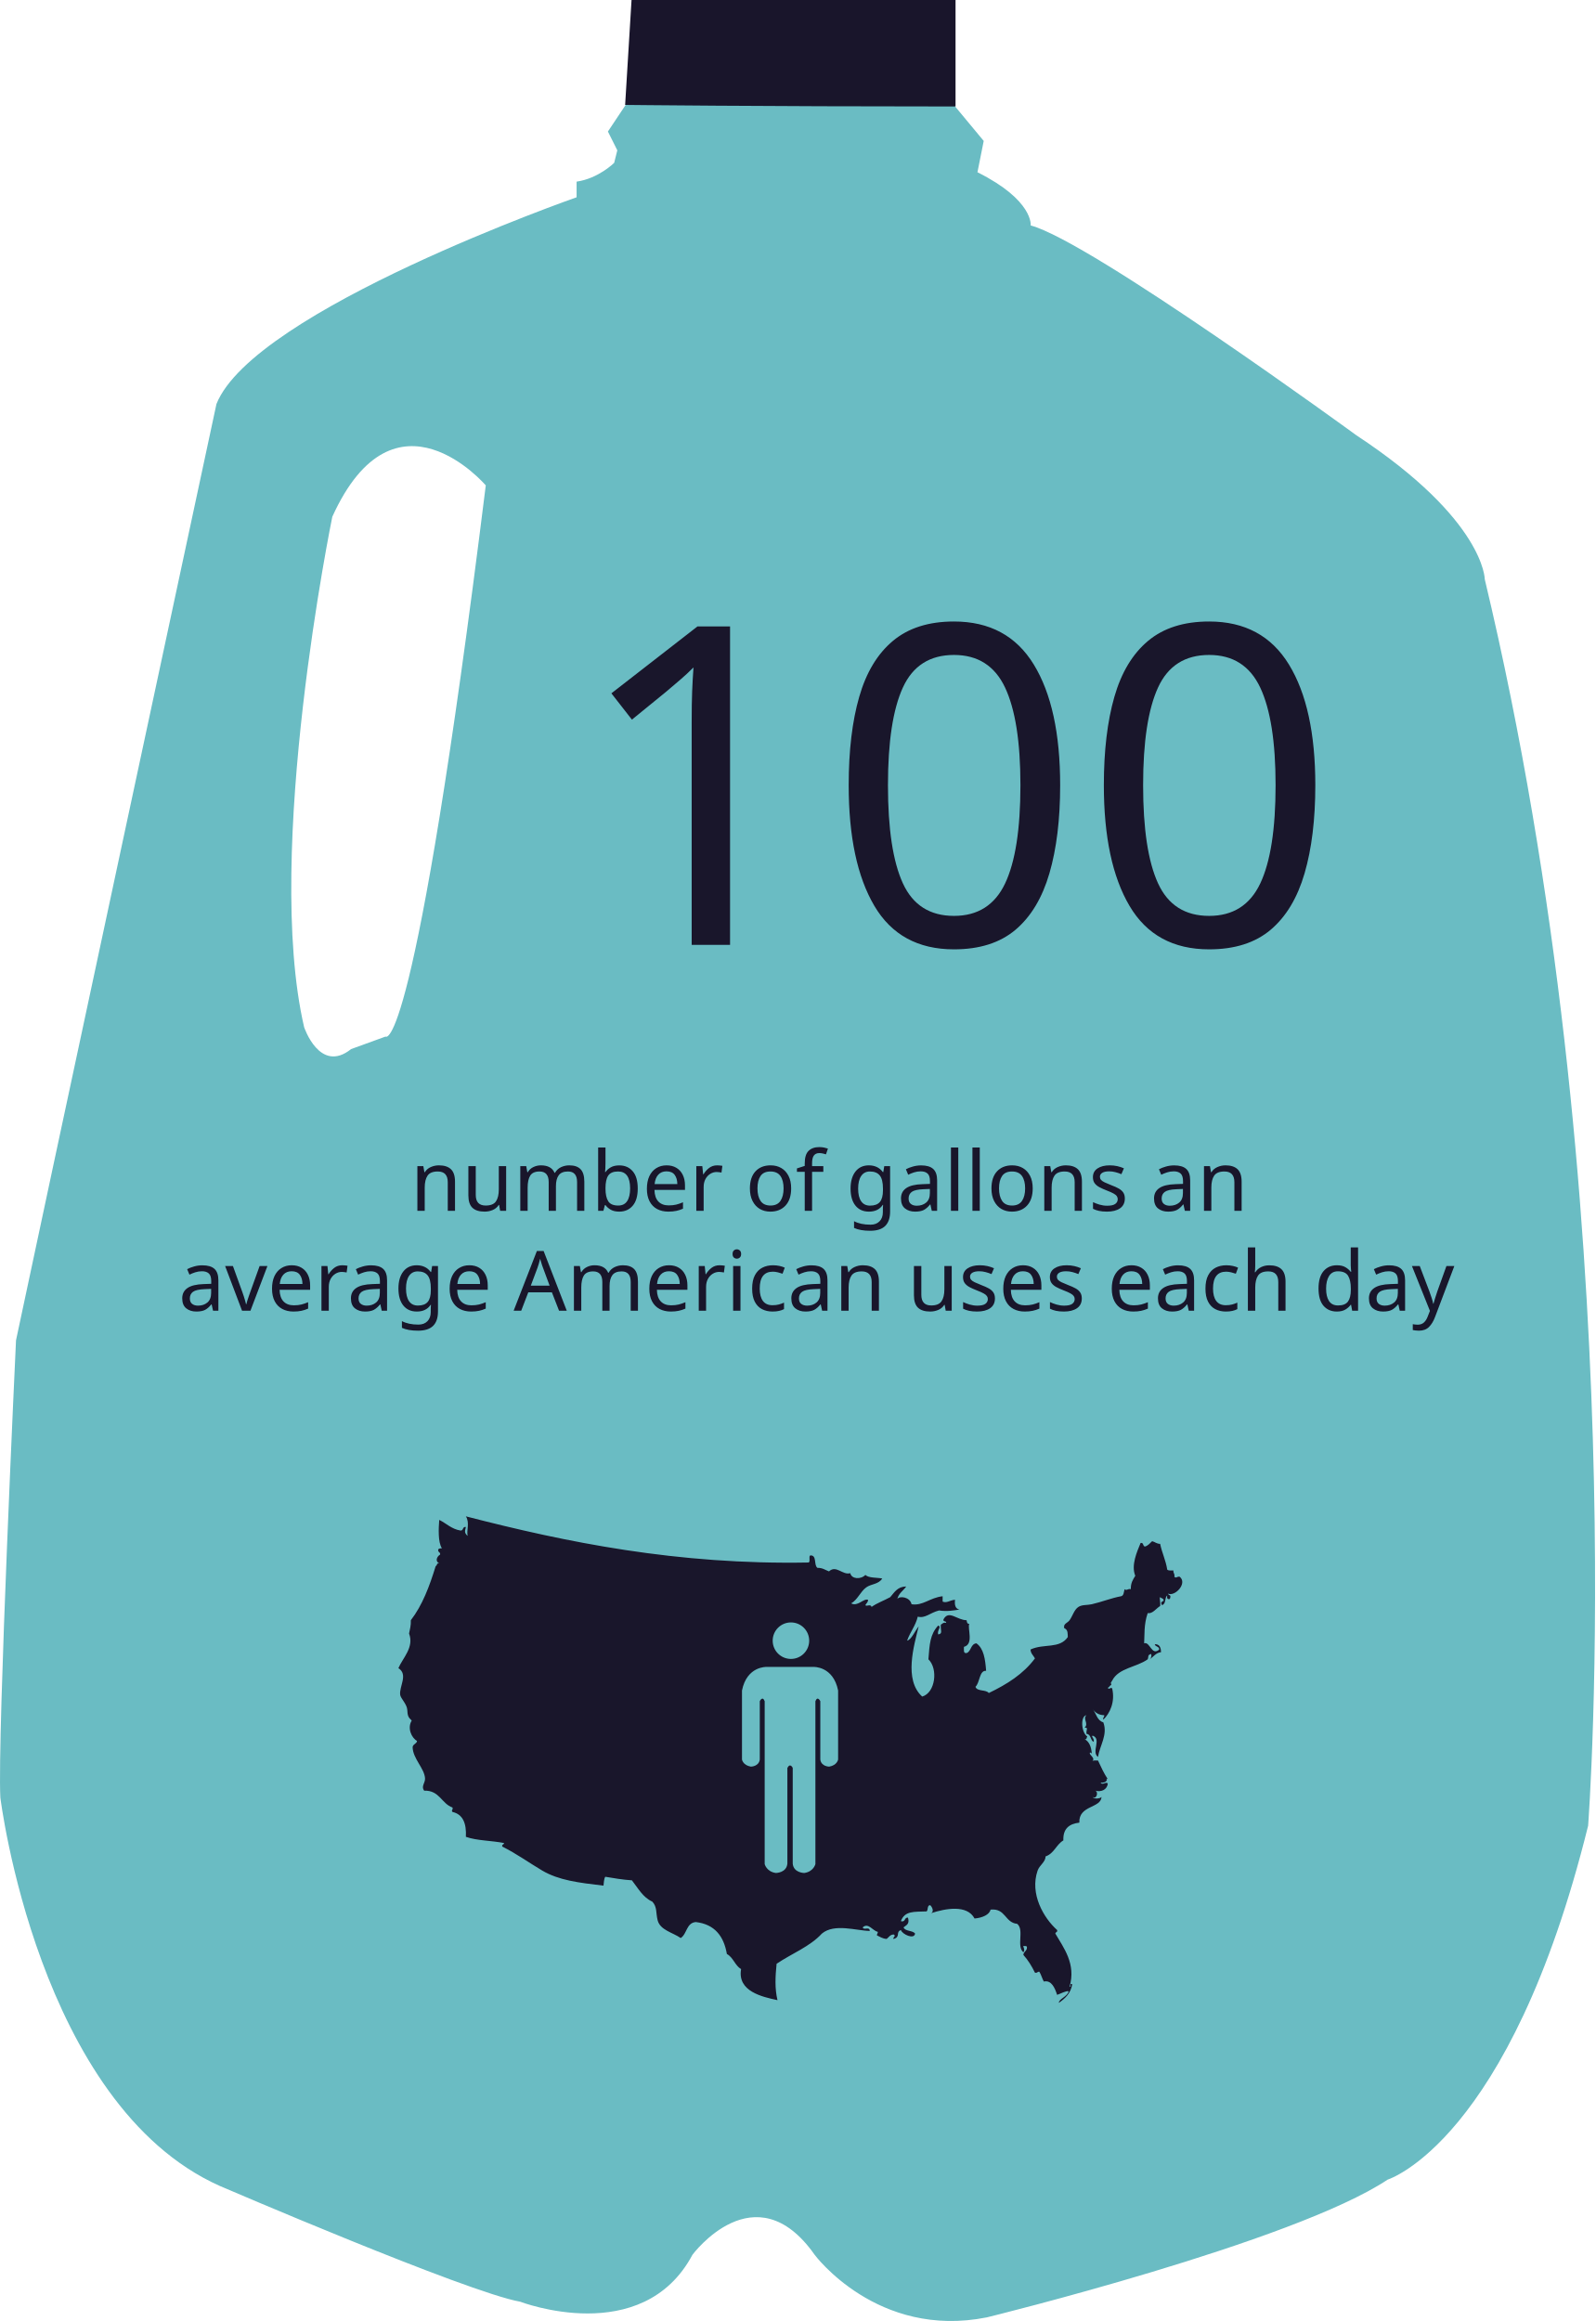
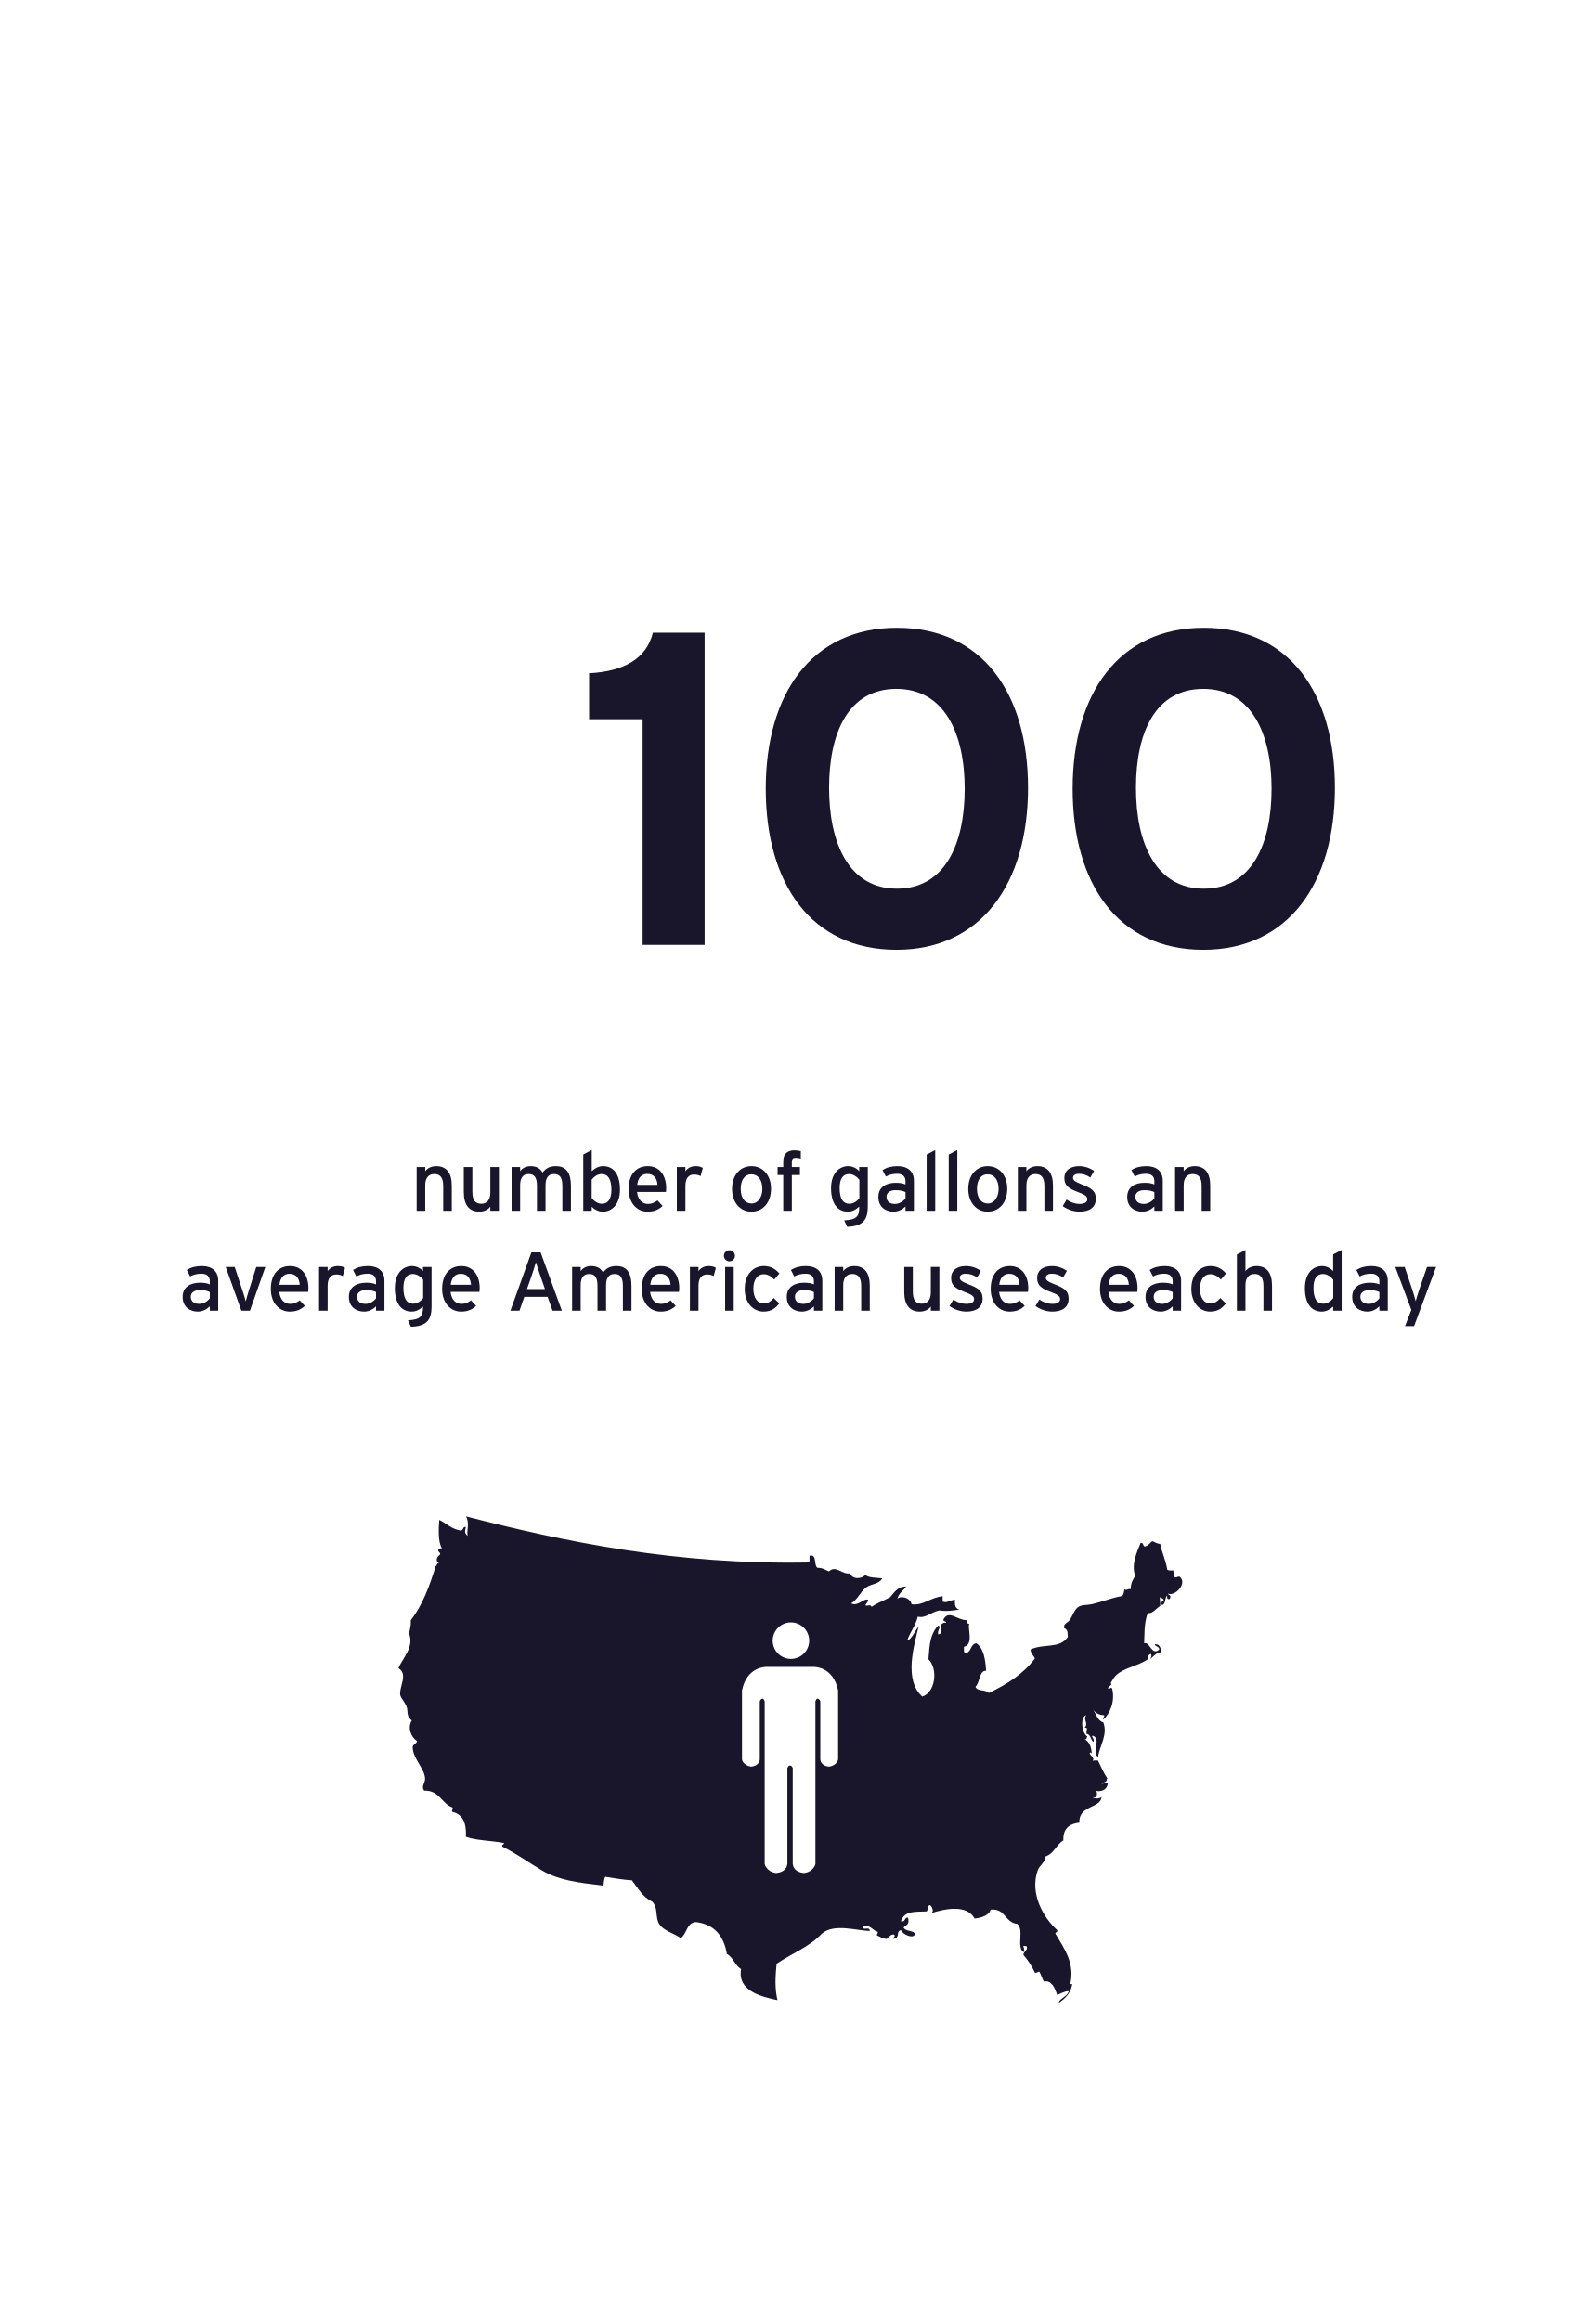
<svg xmlns="http://www.w3.org/2000/svg" version="1.1" id="Layer_1" x="0px" y="0px" width="536.378px" height="780.521px" viewBox="0 0 536.378 780.521" enable-background="new 0 0 536.378 780.521" xml:space="preserve">
-   <g>
-     <path fill="#6ABCC3" d="M330.794,47.392l-2.105,10.53c18.959,9.479,17.902,17.903,17.902,17.903   c20.01,5.263,109.521,70.558,109.521,70.558c43.176,28.433,43.176,48.442,43.176,48.442   c50.553,211.678,34.752,419.134,34.752,419.134c-26.328,106.364-67.396,119.005-67.396,119.005   C435.048,754.024,331.851,779.3,331.851,779.3c-36.859,7.373-57.921-21.062-57.921-21.062c-20.01-28.436-41.069,0-41.069,0   c-16.853,31.595-57.922,15.798-57.922,15.798c-17.903-3.157-101.101-38.964-101.101-38.964   c-61.081-27.385-73.72-130.586-73.72-130.586c-1.052-20.012,5.267-153.751,5.267-153.751   c4.915-23.522,67.401-314.881,67.401-314.881c12.635-31.595,121.105-69.508,121.105-69.508v-5.267   c7.373-1.051,12.637-6.318,12.637-6.318l1.055-4.212l-3.161-6.318l8.424-12.636l2.175-18.333l100.025,15.161L330.794,47.392z    M163.352,163.23c0,0-30.543-35.806-51.604,10.534c0,0-23.17,112.683-9.479,171.655c0,0,5.267,15.797,15.798,7.373l11.584-4.212   C129.651,348.581,139.13,358.056,163.352,163.23z" />
-     <path fill="#19152B" d="M210.215,35.279c0,0,45.303,0.528,111.105,0.528V0H212.368L210.215,35.279z" />
+   <g enable-background="new    ">
+     <path fill="#19162B" d="M216.095,317.751v-75.896h-18v-15.45c11.7-0.6,19.35-4.949,21.449-13.649h17.399v104.996H216.095z" />
+     <path fill="#19162B" d="M301.443,319.401c-28.648,0-43.948-22.199-43.948-54.148c0-31.948,15.45-54.147,44.099-54.147   s44.098,21.899,44.098,53.848S330.091,319.401,301.443,319.401z M301.443,231.654c-16.049,0-22.648,14.55-22.648,33.299   s6.749,33.898,22.799,33.898c16.049,0,22.799-14.85,22.799-33.599S317.492,231.654,301.443,231.654z" />
+     <path fill="#19162B" d="M404.641,319.401c-28.649,0-43.948-22.199-43.948-54.148c0-31.948,15.449-54.147,44.098-54.147   c28.649,0,44.1,21.899,44.1,53.848S433.291,319.401,404.641,319.401z M404.641,231.654c-16.05,0-22.649,14.55-22.649,33.299   s6.75,33.898,22.799,33.898c16.051,0,22.8-14.85,22.8-33.599S420.691,231.654,404.641,231.654z" />
  </g>
-   <text transform="matrix(1 0 0 1 192.2461 317.751)" fill="#19162B" font-family="'Interstate-Bold'" font-size="150">100 </text>
-   <path fill="#19162B" d="M392.796,535.902c0.238,0.959,1.164,0.033,0.6,1.793c-0.996,0.299-0.98-0.414-0.898-1.195  c-0.979,0.879-0.285,2.926-1.789,3.285c-0.506-1.039-0.109-1.045,0.598-1.492c0.047-0.844-0.844-0.748-1.191-1.193  c-0.326,0.152,0.217,1.947,0,2.982c-1.398,0.859-2.521,2.674-4.182,2.389c-1.35,3.914-1.012,7.52-1.191,10.152  c1.965-0.689,2.49,4.375,5.072,2.09c0.037-1.135-1.352-0.84-1.492-1.793c1.627-0.035,2.047,1.139,2.092,2.688  c-1.875,0.217-2.525,1.652-3.881,2.391c0.506-0.291,0.768-0.826,0.596-1.793c-1.336,0.299-0.82,0.896-1.193,1.793  c-3.684,2.686-9.832,2.9-11.939,7.164l-0.447,0.684l0.148,0.809c-0.609,0.09-0.588,0.811-1.195,0.896  c0.365,0.91,1.141-0.434,1.494,0.299c1.027,4.43-0.742,8.33-2.988,10.449c-0.244-0.844,0.424-0.771,0.301-1.494  c-1.926-0.061-3.07-0.908-3.881-2.088c1.189,1.494,1.49,3.883,3.58,4.479c1.568,4.176-1.195,7.791-1.789,11.643  c-2.365-1.695,1.344-6.064-1.791-7.166c-0.66,0.301,0.734,1.029,0.299,2.09c-1.125-0.564-0.799-2.584-2.389-2.688  c-0.104-1.662,0.742-2.07-0.596-2.088c1.459-1.439-0.758-2.932,0.596-4.184c-2.096,0.301-1.771,5.838,0.299,7.166  c-0.316,0.279-0.094,1.104-0.895,0.896c1.551,0.838,2.213,2.561,2.385,4.773c-0.24-0.055-0.295-0.299-0.594-0.299  c-0.574,0.697,1.982,1.855,0.797,2.84c0.447-0.23,1.209-0.146,1.889-0.152c1.004,2.186,2.018,4.354,3.283,6.27l-0.449-0.146  l0.15,0.445c-0.299,0.695-1.027,0.963-2.088,0.896c0.564,0.996,1.91-0.52,2.387,0.301c-0.18,2.074-2.248,2.941-4.18,2.387  c1.188,0.488,0.352,3.084-0.896,2.091c0.402,0.89,2.752,0.522,2.986,0c-0.176,3.87-7.729,2.743-7.463,8.657  c-3.396,0.386-5.543,2.02-5.373,5.97c-2.391,1.396-3.127,4.437-5.973,5.375c-0.035,1.927-2.055,2.95-2.686,4.774  c-2.717,7.854,2.049,15.957,6.564,20c0.219,0.816-0.594,0.604-0.598,1.195c2.721,4.729,7.031,10.088,4.775,17.914  c0.717,0.116-0.166-1.363,0.896-0.896c-0.488,3.093-2.398,4.768-4.479,6.271c-0.104-1.302,2.887-2.084,3.283-3.884  c-0.793-0.282-2.748,0.828-3.883,1.194c-0.734-2.213-1.854-5.075-4.479-4.479c-0.562-1.029-0.881-2.302-1.492-3.283  c-0.719-0.123-0.646,0.545-1.492,0.297c-1.07-2.211-2.328-4.24-3.881-5.969c0.066-1.228,1.318-1.271,1.193-2.687  c-0.092-0.408-0.748-0.25-1.193-0.302c-0.229,0.08,0.73,1.258,0,2.09c-2.438-1.954,0.41-7.516-2.09-9.551  c-4.174-0.403-3.846-5.312-8.955-4.778c-0.318,1.674-2.729,2.765-5.375,2.985c-2.508-4.724-9.693-3.401-14.627-1.793  c1.146-0.5,0.326-2.192-0.297-2.685c-1.084,0.011-0.607,1.584-1.195,2.091c-4.217,0.178-7.327-0.271-8.657,3.282  c1.647,0.453,1.062-1.325,2.392-1.192c0.623,2.229-0.561,2.494-1.494,3.283c0.566,1.42,3.043,0.938,3.881,2.088  c-0.309,2.119-4.327,0.229-4.776-1.195c-1.854,0.711-0.021,2.252-2.388,2.986c-0.741-0.218,0.984-0.896,0-1.49  c-1.268,0.025-1.649,0.937-2.389,1.49c-1.434-0.062-2.244-0.74-3.285-1.193c-0.035-0.534,0.365-0.631,0.299-1.192  c-1.713-0.315-3.202-3.228-5.073-1.491c0.39,1.139,2.22-0.486,2.39,1.19c-4.391-0.022-11.871-2.656-16.121,0.896  c-4.049,4.41-10.188,6.729-15.227,10.151c-0.436,4.332-0.644,8.265,0.298,12.237c-5.093-1.104-13.557-2.938-12.239-10.448  c-2.073-1.209-2.624-3.942-4.776-5.073c-1.036-6.029-4.126-10.005-10.448-10.748c-3.212,0.271-2.941,4.023-5.076,5.375  c-2.716-1.88-6.916-2.656-7.762-5.972c-0.639-2.509-0.104-4.47-1.791-6.271c-3.223-1.453-4.798-4.556-6.865-7.166  c-3.187-0.195-6.041-0.724-8.957-1.193c-0.461,0.73-0.445,1.943-0.597,2.986c-8.452-0.998-15.029-1.795-20.598-5.076  c-4.322-2.545-8.739-5.744-13.434-8.061c-0.218-0.814,0.593-0.601,0.597-1.193c-4.141-0.836-9.177-0.772-12.836-2.09  c0.234-4.517-1.003-7.558-4.479-8.359c-0.561-0.564,0.178-0.541,0-1.491c-3.762-1.312-4.329-5.821-9.552-5.673  c-1.132-1.465,0.414-2.604,0.297-4.18c-0.254-3.414-4.057-6.526-4.178-10.447c0.119-1.073,1.328-1.061,1.492-2.09  c-1.829-0.992-3.37-4.311-1.792-6.865c-1.214-1.1-1.396-1.688-1.493-3.584c-0.1-1.939-2.231-3.827-2.388-5.073  c-0.359-2.883,2.771-6.815-0.597-8.959c1.409-3.379,5.371-7.013,3.583-11.642c0.271-1.418,0.677-2.705,0.596-4.477  c3.866-4.992,6.286-11.429,8.36-18.214c0.574-0.12,0.233-1.155,1.193-0.896c-1.379-0.662-0.936-2.201,0.298-2.981  c0.145-0.94-0.917-0.677-0.597-1.793c0.266-0.229,0.675-0.319,1.195-0.297c-1.366-2.115-1.113-6.772-0.896-9.556  c2.405,1.178,4.095,3.07,7.165,3.582c1.058,0.063,0.589-1.397,1.792-1.192c-0.119,0.913-0.825,1.854,0.596,2.985  c-0.467-1.74,0.79-4.383-0.596-6.567c33.693,8.694,71.018,16.351,115.23,15.522c0.739-0.258-0.085-2.078,0.599-2.39  c2.311-0.12,1.086,3.294,2.389,4.183c1.727-0.035,2.645,0.74,3.881,1.192c2.434-2.274,4.6,1.386,7.164,0.599  c0.412,2.019,3.533,2.187,5.074,0.597c1.111,1.071,3.914,0.849,5.674,1.192c-1.229,2.004-3.688,1.769-5.375,2.985  c-2.008,1.451-2.896,4.166-5.072,5.375c2.177,1.229,4.141-1.762,5.671-1.194c0.015,0.908-0.63,1.16-0.896,1.791  c0.318,0.604,1.771-0.533,2.09,0.599c1.854-1.33,4.229-2.144,6.27-3.283c1.387-1.603,2.426-3.547,5.374-3.586  c-0.967,1.424-2.526,2.252-2.985,4.183c0.854-1.123,4.271-0.629,4.777,1.791c3.848,0.6,6.102-2.203,10.449-2.688  c0,0.599,0,1.194,0,1.791c1.395,0.647,2.584-0.552,4.178-0.597c-0.225,1.815,0.143,3.041,1.492,3.285  c-1.867,0.271-4.213,0.733-6.865,0.297c-3.15,0.812-4.607,2.74-7.164,2.088c-0.76,3.125-2.58,5.187-3.582,8.062  c1.42-0.276,2.668-3.301,3.881-4.774c-1.555,6.399-5.06,17.963,1.193,23.582c4.43-1.267,5.418-9.32,2.09-12.537  c0.395-5.149,0.543-8.342,3.285-11.346c1.268,0.428-0.457,1.553,0,2.985c1.709-0.239,0.668-1.47,0.895-3.285  c0.531-0.267,0.758-0.831,1.791-0.596c0.088-0.785-1.158-0.236-0.895-1.195c1.793-3.286,4.545,0.285,7.762,0.302  c0.125,0.567,0.107,1.283,0.896,1.192c-0.666,1.603,1.629,6.877-1.791,7.763c0.037,0.953-0.297,2.282,0.896,2.09  c1.596-0.596,1.326-3.051,3.283-3.283c2.482,1.693,2.994,5.361,3.283,9.252c-2.33-0.18-2.031,3.89-3.582,5.375  c0.529,1.656,3.529,0.847,4.479,2.091c6.129-2.931,11.676-6.437,15.523-11.646c-0.512-0.981-1.408-1.576-1.494-2.981  c4.48-2.101,9.723-0.123,12.539-4.183c-0.072-0.906,0.186-2.508-1.193-2.983c-0.412-1.546,1.072-1.696,1.791-2.687  c1.035-1.431,1.537-3.558,2.986-4.479c1.252-0.802,2.895-0.537,4.477-0.896c3.301-0.748,6.758-2.14,9.854-2.688  c0.973-0.222,0.896-1.489,1.193-2.39c0.646,0.675,1.018-0.246,2.09,0c-0.072-2.063,0.727-3.254,1.494-4.478  c-1.479-3.608,0.615-8.163,1.789-11.047c1.121-0.226,0.65,1.144,1.492,1.194c1.08-0.315,1.652-1.135,2.389-1.793  c0.957,0.24,1.508,0.886,2.688,0.896c0.627,3.056,1.891,5.472,2.387,8.658c0.387,0.412,1.299,0.297,2.092,0.297  c-0.146,0.945,0.537,1.056,0.299,2.095c0.625,0.649,0.854-0.15,1.791,0C399.443,532.465,395.048,537.016,392.796,535.902z   M266.57,594.533v32.178c0.292,3.146,3.889,3.146,3.889,3.146c3.142-0.451,3.737-2.996,3.737-2.996V572.09  c0.75-1.947,1.649,0,1.649,0v19.604c0.296,2.395,2.988,2.395,2.988,2.395c2.694-0.449,2.998-2.395,2.998-2.395v-23.197  c-1.646-8.23-8.233-7.932-8.233-7.932h-7.777h-0.302h-7.781c0,0-6.585-0.301-8.231,7.932v23.197c0,0,0.297,1.943,2.989,2.395  c0,0,2.696,0,2.997-2.395V572.09c0,0,0.896-1.947,1.644,0v54.771c0,0,0.602,2.545,3.745,2.996c0,0,3.59,0,3.889-3.146v-32.178  C265.745,592.664,266.57,594.533,266.57,594.533z M265.968,545.6c-3.391,0-6.138,2.746-6.138,6.137c0,3.387,2.747,6.137,6.138,6.137  c3.39,0,6.137-2.75,6.137-6.137C272.104,548.346,269.357,545.6,265.968,545.6z" />
+   <path fill="#19162B" d="M392.796,535.902c0.238,0.959,1.164,0.032,0.6,1.793c-0.996,0.299-0.98-0.414-0.898-1.195  c-0.979,0.879-0.285,2.926-1.789,3.285c-0.506-1.039-0.109-1.045,0.598-1.492c0.047-0.844-0.844-0.748-1.189-1.193  c-0.326,0.152,0.217,1.947,0,2.982c-1.398,0.859-2.521,2.674-4.184,2.389c-1.35,3.914-1.012,7.521-1.189,10.152  c1.965-0.689,2.49,4.375,5.07,2.09c0.037-1.135-1.352-0.84-1.49-1.793c1.627-0.035,2.047,1.139,2.092,2.688  c-1.875,0.218-2.525,1.652-3.881,2.392c0.506-0.291,0.768-0.826,0.596-1.793c-1.336,0.299-0.82,0.896-1.193,1.793  c-3.684,2.686-9.832,2.899-11.939,7.164l-0.447,0.684l0.148,0.81c-0.609,0.09-0.588,0.811-1.195,0.896  c0.365,0.91,1.141-0.434,1.494,0.299c1.027,4.431-0.742,8.33-2.988,10.449c-0.244-0.844,0.424-0.771,0.301-1.494  c-1.926-0.061-3.068-0.908-3.881-2.088c1.189,1.494,1.49,3.883,3.58,4.479c1.568,4.176-1.195,7.791-1.789,11.643  c-2.365-1.695,1.344-6.064-1.791-7.166c-0.66,0.301,0.734,1.029,0.299,2.09c-1.125-0.563-0.799-2.584-2.389-2.688  c-0.104-1.662,0.742-2.07-0.596-2.088c1.459-1.439-0.758-2.933,0.596-4.185c-2.096,0.301-1.77,5.838,0.299,7.166  c-0.314,0.279-0.094,1.104-0.895,0.896c1.551,0.838,2.213,2.561,2.385,4.772c-0.24-0.055-0.295-0.299-0.594-0.299  c-0.574,0.697,1.982,1.855,0.797,2.84c0.447-0.229,1.209-0.146,1.889-0.151c1.004,2.186,2.02,4.354,3.283,6.27l-0.449-0.146  l0.15,0.444c-0.299,0.695-1.027,0.963-2.088,0.896c0.564,0.996,1.91-0.521,2.387,0.301c-0.18,2.074-2.248,2.941-4.18,2.387  c1.188,0.488,0.352,3.084-0.896,2.092c0.402,0.89,2.752,0.521,2.986,0c-0.176,3.869-7.729,2.742-7.463,8.656  c-3.396,0.387-5.543,2.021-5.373,5.971c-2.391,1.396-3.127,4.437-5.973,5.375c-0.035,1.927-2.055,2.949-2.686,4.773  c-2.717,7.854,2.049,15.957,6.564,20c0.219,0.816-0.596,0.604-0.6,1.195c2.721,4.729,7.031,10.088,4.775,17.914  c0.717,0.116-0.166-1.363,0.896-0.896c-0.488,3.093-2.398,4.769-4.479,6.271c-0.105-1.302,2.887-2.084,3.283-3.884  c-0.793-0.282-2.748,0.827-3.885,1.193c-0.732-2.213-1.854-5.075-4.479-4.479c-0.562-1.029-0.881-2.303-1.492-3.283  c-0.719-0.123-0.645,0.545-1.492,0.297c-1.068-2.211-2.328-4.24-3.881-5.969c0.066-1.229,1.318-1.271,1.193-2.688  c-0.092-0.408-0.748-0.25-1.193-0.302c-0.229,0.08,0.73,1.258,0,2.09c-2.438-1.954,0.41-7.516-2.09-9.551  c-4.174-0.403-3.846-5.312-8.955-4.778c-0.318,1.674-2.729,2.766-5.375,2.985c-2.508-4.724-9.693-3.401-14.627-1.793  c1.146-0.5,0.326-2.192-0.297-2.686c-1.084,0.012-0.607,1.584-1.195,2.092c-4.217,0.178-7.326-0.271-8.656,3.281  c1.646,0.453,1.062-1.325,2.393-1.191c0.622,2.229-0.562,2.494-1.494,3.282c0.565,1.421,3.043,0.938,3.881,2.089  c-0.309,2.118-4.328,0.229-4.776-1.195c-1.854,0.711-0.021,2.252-2.388,2.986c-0.741-0.219,0.984-0.896,0-1.49  c-1.269,0.024-1.649,0.937-2.389,1.49c-1.435-0.062-2.244-0.74-3.285-1.193c-0.035-0.534,0.364-0.631,0.299-1.192  c-1.713-0.314-3.202-3.228-5.073-1.49c0.39,1.139,2.22-0.486,2.39,1.189c-4.391-0.021-11.871-2.656-16.121,0.896  c-4.049,4.409-10.188,6.729-15.227,10.15c-0.436,4.332-0.644,8.266,0.298,12.237c-5.093-1.104-13.557-2.938-12.239-10.448  c-2.073-1.209-2.624-3.941-4.776-5.073c-1.036-6.028-4.126-10.005-10.448-10.747c-3.212,0.271-2.941,4.022-5.076,5.375  c-2.716-1.881-6.916-2.656-7.762-5.973c-0.639-2.509-0.104-4.47-1.791-6.271c-3.223-1.453-4.798-4.557-6.865-7.166  c-3.187-0.195-6.041-0.725-8.957-1.193c-0.461,0.73-0.445,1.943-0.597,2.986c-8.452-0.998-15.029-1.795-20.598-5.076  c-4.322-2.545-8.739-5.744-13.434-8.062c-0.218-0.813,0.593-0.601,0.597-1.192c-4.141-0.836-9.177-0.772-12.836-2.09  c0.234-4.518-1.003-7.559-4.479-8.359c-0.561-0.563,0.178-0.541,0-1.491c-3.762-1.312-4.329-5.82-9.552-5.673  c-1.132-1.465,0.414-2.604,0.297-4.18c-0.254-3.414-4.057-6.526-4.178-10.447c0.119-1.073,1.328-1.061,1.492-2.09  c-1.829-0.992-3.37-4.312-1.792-6.865c-1.214-1.1-1.396-1.688-1.493-3.584c-0.1-1.938-2.231-3.827-2.388-5.073  c-0.359-2.883,2.771-6.814-0.597-8.959c1.409-3.379,5.371-7.013,3.583-11.642c0.271-1.418,0.677-2.705,0.596-4.478  c3.866-4.991,6.286-11.429,8.36-18.214c0.574-0.12,0.233-1.154,1.193-0.896c-1.379-0.662-0.936-2.201,0.298-2.981  c0.145-0.939-0.917-0.677-0.597-1.793c0.266-0.229,0.675-0.318,1.195-0.297c-1.366-2.115-1.113-6.771-0.896-9.556  c2.405,1.178,4.095,3.069,7.165,3.582c1.058,0.062,0.589-1.397,1.792-1.192c-0.119,0.913-0.825,1.854,0.596,2.985  c-0.467-1.74,0.79-4.383-0.596-6.567c33.693,8.694,71.018,16.352,115.23,15.522c0.739-0.258-0.085-2.078,0.599-2.391  c2.311-0.12,1.086,3.294,2.389,4.184c1.728-0.035,2.646,0.739,3.881,1.191c2.435-2.273,4.601,1.387,7.164,0.6  c0.412,2.019,3.533,2.187,5.074,0.597c1.111,1.071,3.914,0.849,5.674,1.192c-1.229,2.004-3.688,1.769-5.375,2.984  c-2.008,1.451-2.896,4.166-5.071,5.375c2.177,1.229,4.142-1.762,5.671-1.193c0.016,0.907-0.63,1.159-0.896,1.791  c0.318,0.604,1.771-0.533,2.09,0.599c1.854-1.33,4.229-2.144,6.271-3.283c1.388-1.603,2.427-3.547,5.374-3.586  c-0.967,1.424-2.525,2.252-2.984,4.183c0.854-1.122,4.27-0.629,4.777,1.791c3.848,0.601,6.102-2.202,10.447-2.688  c0,0.599,0,1.194,0,1.791c1.396,0.646,2.584-0.552,4.18-0.597c-0.227,1.814,0.143,3.041,1.49,3.284  c-1.865,0.271-4.213,0.733-6.863,0.298c-3.15,0.812-4.607,2.739-7.164,2.088c-0.76,3.125-2.58,5.187-3.582,8.062  c1.42-0.275,2.668-3.301,3.881-4.773c-1.555,6.398-5.061,17.963,1.193,23.582c4.43-1.268,5.418-9.32,2.09-12.537  c0.395-5.149,0.543-8.342,3.285-11.347c1.268,0.429-0.457,1.554,0,2.985c1.709-0.239,0.668-1.47,0.895-3.285  c0.531-0.267,0.758-0.831,1.791-0.596c0.088-0.785-1.158-0.236-0.895-1.195c1.793-3.286,4.545,0.285,7.762,0.303  c0.125,0.566,0.105,1.282,0.895,1.191c-0.666,1.604,1.629,6.877-1.791,7.763c0.037,0.953-0.297,2.282,0.896,2.091  c1.596-0.597,1.326-3.052,3.283-3.283c2.482,1.692,2.994,5.361,3.283,9.252c-2.33-0.18-2.031,3.89-3.582,5.375  c0.529,1.656,3.529,0.847,4.479,2.091c6.129-2.931,11.676-6.437,15.523-11.646c-0.512-0.981-1.408-1.576-1.494-2.981  c4.48-2.101,9.723-0.123,12.539-4.183c-0.072-0.906,0.186-2.509-1.193-2.983c-0.412-1.546,1.072-1.696,1.791-2.687  c1.035-1.432,1.537-3.559,2.986-4.479c1.252-0.802,2.895-0.537,4.477-0.896c3.301-0.748,6.758-2.141,9.855-2.688  c0.973-0.222,0.895-1.489,1.191-2.39c0.646,0.675,1.02-0.246,2.09,0c-0.07-2.063,0.729-3.254,1.494-4.479  c-1.479-3.607,0.615-8.163,1.789-11.047c1.121-0.226,0.65,1.145,1.492,1.194c1.08-0.315,1.652-1.136,2.389-1.793  c0.957,0.239,1.508,0.886,2.689,0.896c0.627,3.057,1.891,5.472,2.387,8.658c0.387,0.412,1.299,0.297,2.092,0.297  c-0.146,0.945,0.537,1.056,0.299,2.095c0.625,0.649,0.854-0.149,1.791,0C399.443,532.465,395.048,537.016,392.796,535.902z   M266.57,594.533v32.178c0.292,3.146,3.889,3.146,3.889,3.146c3.143-0.451,3.737-2.996,3.737-2.996V572.09  c0.75-1.947,1.649,0,1.649,0v19.604c0.296,2.395,2.988,2.395,2.988,2.395c2.693-0.449,2.998-2.395,2.998-2.395v-23.197  c-1.646-8.23-8.233-7.932-8.233-7.932h-7.777h-0.302h-7.781c0,0-6.585-0.302-8.231,7.932v23.197c0,0,0.297,1.942,2.989,2.395  c0,0,2.696,0,2.997-2.395V572.09c0,0,0.896-1.947,1.644,0v54.771c0,0,0.602,2.545,3.745,2.996c0,0,3.59,0,3.889-3.146v-32.178  C265.745,592.664,266.57,594.533,266.57,594.533z M265.968,545.6c-3.391,0-6.138,2.746-6.138,6.138c0,3.387,2.747,6.137,6.138,6.137  c3.39,0,6.137-2.75,6.137-6.137C272.104,548.346,269.357,545.6,265.968,545.6z" />
  <rect x="56.69" y="386.761" fill="none" width="434.001" height="82" />
-   <text transform="matrix(1 0 0 1 137.9761 407.1729)" fill="#19162B" font-family="'Interstate-Regular'" font-size="28">number of gallons an</text>
-   <text transform="matrix(1 0 0 1 59.998 440.7725)" fill="#19162B" font-family="'Interstate-Regular'" font-size="28">average American uses each day</text>
+   <g enable-background="new    ">
+     <path fill="#19162B" d="M149.036,407.173v-8.316c0-2.968-1.12-4.031-3.024-4.031c-1.932,0-3.024,1.372-3.024,3.752v8.596h-2.884   v-14.7h2.884v1.4c0.728-1.064,2.184-1.708,3.696-1.708c3.416,0,5.236,2.24,5.236,6.58v8.428H149.036z" />
+     <path fill="#19162B" d="M164.884,407.173v-1.4c-0.728,1.064-2.184,1.708-3.696,1.708c-3.416,0-5.236-2.239-5.236-6.579v-8.429   h2.884v8.316c0,2.968,1.12,4.032,3.024,4.032c1.932,0,3.024-1.372,3.024-3.752v-8.597h2.884v14.7H164.884z" />
+     <path fill="#19162B" d="M189.104,407.173v-8.316c0-2.968-0.924-4.031-2.828-4.031c-1.932,0-2.828,1.372-2.828,3.752v8.596h-2.884   v-8.316c0-2.968-0.924-4.031-2.828-4.031c-1.932,0-2.828,1.372-2.828,3.752v8.596h-2.884v-14.7h2.884v1.4   c0.728-1.064,1.988-1.708,3.5-1.708c1.988,0,3.248,0.756,4.032,2.156c1.064-1.316,2.212-2.156,4.508-2.156   c3.416,0,5.04,2.24,5.04,6.58v8.428H189.104z" />
+     <path fill="#19162B" d="M202.684,407.48c-1.484,0-2.884-0.783-3.696-1.68v1.372h-2.856v-18.928l2.856-1.484v7.112   c1.064-0.98,2.296-1.708,3.836-1.708c3.164,0,5.656,2.296,5.656,7.896C208.479,405.101,205.735,407.48,202.684,407.48z    M202.292,394.825c-1.372,0-2.576,0.924-3.332,1.876v6.188c0.644,0.868,1.988,1.933,3.444,1.933c2.072,0,3.192-1.568,3.192-4.677   C205.595,396.449,204.419,394.825,202.292,394.825z" />
+     <path fill="#19162B" d="M223.936,400.845h-9.716c0.308,2.828,1.904,4.032,3.696,4.032c1.232,0,2.212-0.448,3.192-1.176l1.708,1.848   c-1.288,1.232-2.828,1.932-5.068,1.932c-3.444,0-6.356-2.771-6.356-7.644c0-4.984,2.632-7.672,6.44-7.672   c4.172,0,6.188,3.388,6.188,7.364C224.02,400.061,223.963,400.537,223.936,400.845z M217.635,394.769   c-1.932,0-3.108,1.345-3.36,3.696h6.832C220.967,396.449,220.015,394.769,217.635,394.769z" />
+     <path fill="#19162B" d="M235.583,395.524c-0.616-0.336-1.26-0.531-2.212-0.531c-1.82,0-2.884,1.288-2.884,3.779v8.4h-2.884v-14.7   h2.884v1.4c0.672-0.98,1.904-1.708,3.36-1.708c1.176,0,1.904,0.224,2.492,0.616L235.583,395.524z" />
+     <path fill="#19162B" d="M252.634,407.48c-3.696,0-6.468-3.052-6.468-7.644c0-4.816,2.856-7.672,6.552-7.672   c3.752,0,6.552,2.996,6.552,7.588C259.27,404.625,256.414,407.48,252.634,407.48z M252.606,394.909   c-2.184,0-3.528,1.932-3.528,4.844c0,3.22,1.484,4.984,3.668,4.984s3.612-2.213,3.612-4.9   C256.358,396.841,254.93,394.909,252.606,394.909z" />
+     <path fill="#19162B" d="M267.614,389.365c-0.952,0-1.344,0.363-1.344,1.428v1.68h2.715v2.688h-2.715v12.012h-2.884v-12.012h-1.904   v-2.688h1.904v-1.932c0-2.688,1.652-3.696,3.724-3.696c0.756,0,1.568,0.112,2.184,0.28v2.52   C268.622,389.449,268.118,389.365,267.614,389.365z" />
+     <path fill="#19162B" d="M284.863,412.577l-0.98-2.185c4.144-0.195,5.039-1.315,5.039-4.368v-0.252   c-1.063,0.98-2.268,1.708-3.807,1.708c-3.137,0-5.656-2.296-5.656-7.896c0-5.04,2.771-7.42,5.795-7.42   c1.484,0,2.885,0.784,3.668,1.68v-1.372h2.885v13.3C291.806,410.253,290.182,412.409,284.863,412.577z M288.978,396.757   c-0.645-0.868-1.988-1.932-3.443-1.932c-2.072,0-3.192,1.567-3.192,4.676c0,3.696,1.176,5.32,3.304,5.32   c1.372,0,2.576-0.925,3.332-1.876V396.757z" />
+     <path fill="#19162B" d="M304.49,407.173v-1.456c-1.008,1.008-2.436,1.764-4.032,1.764c-2.38,0-5.096-1.344-5.096-4.956   c0-3.275,2.52-4.76,5.852-4.76c1.372,0,2.464,0.196,3.276,0.561v-1.093c0-1.596-0.98-2.491-2.771-2.491   c-1.513,0-2.688,0.279-3.837,0.924l-1.12-2.185c1.4-0.867,2.969-1.315,5.041-1.315c3.275,0,5.516,1.596,5.516,4.928v10.08H304.49z    M304.49,400.901c-0.784-0.393-1.792-0.645-3.36-0.645c-1.848,0-3.024,0.84-3.024,2.184c0,1.456,0.925,2.437,2.828,2.437   c1.541,0,2.885-0.952,3.557-1.876V400.901z" />
+     <path fill="#19162B" d="M311.601,407.173v-18.9l2.885-1.512v20.412H311.601z" />
+     <path fill="#19162B" d="M319.021,407.173v-18.9l2.885-1.512v20.412H319.021z" />
+     <path fill="#19162B" d="M332.07,407.48c-3.696,0-6.469-3.052-6.469-7.644c0-4.816,2.856-7.672,6.553-7.672   c3.752,0,6.551,2.996,6.551,7.588C338.705,404.625,335.849,407.48,332.07,407.48z M332.042,394.909   c-2.185,0-3.528,1.932-3.528,4.844c0,3.22,1.484,4.984,3.668,4.984s3.612-2.213,3.612-4.9   C335.793,396.841,334.365,394.909,332.042,394.909z" />
+     <path fill="#19162B" d="M351.193,407.173v-8.316c0-2.968-1.119-4.031-3.023-4.031c-1.932,0-3.023,1.372-3.023,3.752v8.596h-2.885   v-14.7h2.885v1.4c0.727-1.064,2.184-1.708,3.695-1.708c3.416,0,5.236,2.24,5.236,6.58v8.428H351.193z" />
+     <path fill="#19162B" d="M362.981,407.48c-1.988,0-4.144-0.783-5.628-1.876l1.316-2.184c1.371,0.952,2.911,1.456,4.283,1.456   c1.82,0,2.688-0.588,2.688-1.624c0-1.12-1.287-1.652-3.416-2.464c-3.164-1.232-4.312-2.296-4.312-4.62   c0-2.632,2.072-4.004,5.013-4.004c1.848,0,3.668,0.672,4.983,1.624l-1.26,2.212c-1.204-0.84-2.408-1.26-3.808-1.26   c-1.4,0-2.017,0.56-2.017,1.344c0,0.728,0.504,1.26,2.716,2.128c3.276,1.26,4.956,2.156,4.956,4.928   C368.497,406.389,365.865,407.48,362.981,407.48z" />
+     <path fill="#19162B" d="M388.181,407.173v-1.456c-1.009,1.008-2.437,1.764-4.033,1.764c-2.379,0-5.096-1.344-5.096-4.956   c0-3.275,2.52-4.76,5.852-4.76c1.373,0,2.465,0.196,3.277,0.561v-1.093c0-1.596-0.98-2.491-2.772-2.491   c-1.513,0-2.688,0.279-3.837,0.924l-1.119-2.185c1.4-0.867,2.968-1.315,5.04-1.315c3.276,0,5.516,1.596,5.516,4.928v10.08H388.181z    M388.181,400.901c-0.785-0.393-1.793-0.645-3.361-0.645c-1.848,0-3.023,0.84-3.023,2.184c0,1.456,0.924,2.437,2.828,2.437   c1.54,0,2.884-0.952,3.557-1.876V400.901z" />
+     <path fill="#19162B" d="M404.083,407.173v-8.316c0-2.968-1.119-4.031-3.023-4.031c-1.932,0-3.023,1.372-3.023,3.752v8.596h-2.885   v-14.7h2.885v1.4c0.727-1.064,2.184-1.708,3.695-1.708c3.416,0,5.236,2.24,5.236,6.58v8.428H404.083z" />
+   </g>
+   <g enable-background="new    ">
+     <path fill="#19162B" d="M70.554,440.772v-1.456c-1.008,1.008-2.436,1.764-4.032,1.764c-2.38,0-5.096-1.344-5.096-4.956   c0-3.275,2.52-4.76,5.852-4.76c1.372,0,2.464,0.196,3.276,0.561v-1.093c0-1.596-0.98-2.491-2.772-2.491   c-1.512,0-2.688,0.279-3.836,0.924l-1.12-2.185c1.4-0.867,2.968-1.315,5.04-1.315c3.276,0,5.516,1.596,5.516,4.928v10.08H70.554z    M70.554,434.501c-0.784-0.393-1.792-0.645-3.36-0.645c-1.848,0-3.024,0.84-3.024,2.184c0,1.456,0.924,2.437,2.828,2.437   c1.54,0,2.884-0.952,3.556-1.876V434.501z" />
+     <path fill="#19162B" d="M84.049,440.772h-2.884l-5.264-14.7h3.024l2.632,7.98c0.476,1.428,0.896,2.8,1.092,3.611   c0.168-0.812,0.56-2.184,1.008-3.611l2.52-7.98h3.052L84.049,440.772z" />
+     <path fill="#19162B" d="M103.622,434.444h-9.716c0.308,2.828,1.904,4.032,3.696,4.032c1.232,0,2.212-0.448,3.192-1.176l1.708,1.848   c-1.288,1.232-2.828,1.932-5.068,1.932c-3.444,0-6.356-2.771-6.356-7.644c0-4.984,2.632-7.672,6.44-7.672   c4.172,0,6.188,3.388,6.188,7.364C103.706,433.66,103.65,434.137,103.622,434.444z M97.322,428.368   c-1.932,0-3.108,1.345-3.36,3.696h6.832C100.654,430.049,99.702,428.368,97.322,428.368z" />
+     <path fill="#19162B" d="M115.269,429.124c-0.616-0.336-1.26-0.531-2.212-0.531c-1.82,0-2.884,1.288-2.884,3.779v8.4h-2.884v-14.7   h2.884v1.4c0.672-0.98,1.904-1.708,3.36-1.708c1.176,0,1.904,0.224,2.492,0.616L115.269,429.124z" />
+     <path fill="#19162B" d="M126.442,440.772v-1.456c-1.008,1.008-2.436,1.764-4.032,1.764c-2.38,0-5.096-1.344-5.096-4.956   c0-3.275,2.52-4.76,5.852-4.76c1.372,0,2.464,0.196,3.276,0.561v-1.093c0-1.596-0.98-2.491-2.772-2.491   c-1.512,0-2.688,0.279-3.836,0.924l-1.12-2.185c1.4-0.867,2.968-1.315,5.04-1.315c3.276,0,5.516,1.596,5.516,4.928v10.08H126.442z    M126.442,434.501c-0.784-0.393-1.792-0.645-3.36-0.645c-1.848,0-3.024,0.84-3.024,2.184c0,1.456,0.924,2.437,2.828,2.437   c1.54,0,2.884-0.952,3.556-1.876V434.501z" />
+     <path fill="#19162B" d="M138.173,446.177l-0.98-2.185c4.144-0.195,5.04-1.315,5.04-4.368v-0.252   c-1.064,0.98-2.268,1.708-3.808,1.708c-3.136,0-5.656-2.296-5.656-7.896c0-5.04,2.772-7.42,5.796-7.42   c1.484,0,2.884,0.784,3.668,1.68v-1.372h2.884v13.3C145.117,443.853,143.493,446.009,138.173,446.177z M142.289,430.356   c-0.644-0.868-1.988-1.932-3.444-1.932c-2.072,0-3.192,1.567-3.192,4.676c0,3.696,1.176,5.32,3.304,5.32   c1.372,0,2.576-0.925,3.332-1.876V430.356z" />
+     <path fill="#19162B" d="M161.217,434.444h-9.716c0.308,2.828,1.904,4.032,3.696,4.032c1.232,0,2.212-0.448,3.192-1.176l1.708,1.848   c-1.288,1.232-2.828,1.932-5.068,1.932c-3.444,0-6.356-2.771-6.356-7.644c0-4.984,2.632-7.672,6.44-7.672   c4.172,0,6.188,3.388,6.188,7.364C161.301,433.66,161.245,434.137,161.217,434.444z M154.917,428.368   c-1.932,0-3.108,1.345-3.36,3.696h6.832C158.249,430.049,157.297,428.368,154.917,428.368z" />
+     <path fill="#19162B" d="M185.8,440.772l-1.652-4.648h-7.84l-1.624,4.648h-3.052l7.056-19.6h3.108l7.14,19.6H185.8z    M181.685,428.984c-0.476-1.399-1.26-3.668-1.484-4.508c-0.224,0.84-0.924,3.08-1.428,4.536l-1.568,4.479h6.048L181.685,428.984z" />
+     <path fill="#19162B" d="M209.46,440.772v-8.316c0-2.968-0.924-4.031-2.828-4.031c-1.932,0-2.828,1.372-2.828,3.752v8.596h-2.884   v-8.316c0-2.968-0.924-4.031-2.828-4.031c-1.932,0-2.828,1.372-2.828,3.752v8.596h-2.884v-14.7h2.884v1.4   c0.728-1.064,1.988-1.708,3.5-1.708c1.988,0,3.248,0.756,4.032,2.156c1.064-1.316,2.212-2.156,4.508-2.156   c3.416,0,5.04,2.24,5.04,6.58v8.428H209.46z" />
+     <path fill="#19162B" d="M228.332,434.444h-9.716c0.308,2.828,1.904,4.032,3.696,4.032c1.232,0,2.212-0.448,3.192-1.176l1.708,1.848   c-1.288,1.232-2.828,1.932-5.068,1.932c-3.444,0-6.356-2.771-6.356-7.644c0-4.984,2.632-7.672,6.44-7.672   c4.172,0,6.188,3.388,6.188,7.364C228.416,433.66,228.36,434.137,228.332,434.444z M222.032,428.368   c-1.932,0-3.108,1.345-3.36,3.696h6.832C225.364,430.049,224.412,428.368,222.032,428.368z" />
+     <path fill="#19162B" d="M239.979,429.124c-0.616-0.336-1.26-0.531-2.212-0.531c-1.82,0-2.884,1.288-2.884,3.779v8.4H232v-14.7   h2.884v1.4c0.672-0.98,1.904-1.708,3.36-1.708c1.176,0,1.904,0.224,2.492,0.616L239.979,429.124z" />
+     <path fill="#19162B" d="M245.3,424.169c-1.036,0-1.876-0.841-1.876-1.849c0-1.036,0.84-1.876,1.876-1.876   c1.008,0,1.848,0.84,1.848,1.876C247.147,423.328,246.308,424.169,245.3,424.169z M243.844,440.772v-14.7h2.884v14.7H243.844z" />
+     <path fill="#19162B" d="M260.364,430.301c-1.204-1.232-2.268-1.792-3.584-1.792c-2.1,0-3.444,1.876-3.444,4.872   c0,2.884,1.232,4.956,3.528,4.956c1.372,0,2.184-0.616,3.332-1.82l1.848,1.82c-1.148,1.455-2.604,2.743-5.264,2.743   c-3.584,0-6.356-3.023-6.356-7.615c0-4.872,2.856-7.7,6.44-7.7c2.156,0,3.836,0.868,5.208,2.492L260.364,430.301z" />
+     <path fill="#19162B" d="M273.691,440.772v-1.456c-1.008,1.008-2.436,1.764-4.031,1.764c-2.38,0-5.096-1.344-5.096-4.956   c0-3.275,2.52-4.76,5.852-4.76c1.371,0,2.464,0.196,3.275,0.561v-1.093c0-1.596-0.979-2.491-2.771-2.491   c-1.512,0-2.688,0.279-3.836,0.924l-1.12-2.185c1.4-0.867,2.968-1.315,5.04-1.315c3.275,0,5.516,1.596,5.516,4.928v10.08H273.691z    M273.691,434.501c-0.783-0.393-1.791-0.645-3.359-0.645c-1.848,0-3.024,0.84-3.024,2.184c0,1.456,0.924,2.437,2.828,2.437   c1.54,0,2.884-0.952,3.556-1.876V434.501z" />
+     <path fill="#19162B" d="M289.595,440.772v-8.316c0-2.968-1.121-4.031-3.024-4.031c-1.933,0-3.024,1.372-3.024,3.752v8.596h-2.884   v-14.7h2.884v1.4c0.729-1.064,2.184-1.708,3.696-1.708c3.416,0,5.235,2.24,5.235,6.58v8.428H289.595z" />
+     <path fill="#19162B" d="M313.001,440.772v-1.4c-0.728,1.064-2.184,1.708-3.695,1.708c-3.416,0-5.236-2.239-5.236-6.579v-8.429   h2.885v8.316c0,2.968,1.119,4.032,3.023,4.032c1.932,0,3.023-1.372,3.023-3.752v-8.597h2.885v14.7H313.001z" />
+     <path fill="#19162B" d="M324.902,441.08c-1.988,0-4.144-0.783-5.628-1.876l1.316-2.184c1.372,0.952,2.911,1.456,4.284,1.456   c1.82,0,2.688-0.588,2.688-1.624c0-1.12-1.288-1.652-3.416-2.464c-3.164-1.232-4.312-2.296-4.312-4.62   c0-2.632,2.072-4.004,5.013-4.004c1.849,0,3.668,0.672,4.983,1.624l-1.26,2.212c-1.203-0.84-2.408-1.26-3.808-1.26   s-2.017,0.56-2.017,1.344c0,0.728,0.504,1.26,2.717,2.128c3.275,1.26,4.955,2.156,4.955,4.928   C330.417,439.988,327.787,441.08,324.902,441.08z" />
+     <path fill="#19162B" d="M345.678,434.444h-9.716c0.308,2.828,1.904,4.032,3.695,4.032c1.232,0,2.213-0.448,3.192-1.176l1.708,1.848   c-1.288,1.232-2.828,1.932-5.068,1.932c-3.443,0-6.355-2.771-6.355-7.644c0-4.984,2.632-7.672,6.439-7.672   c4.172,0,6.188,3.388,6.188,7.364C345.762,433.66,345.707,434.137,345.678,434.444z M339.378,428.368   c-1.933,0-3.108,1.345-3.36,3.696h6.832C342.71,430.049,341.757,428.368,339.378,428.368z" />
+     <path fill="#19162B" d="M353.826,441.08c-1.988,0-4.144-0.783-5.628-1.876l1.316-2.184c1.372,0.952,2.911,1.456,4.284,1.456   c1.82,0,2.688-0.588,2.688-1.624c0-1.12-1.288-1.652-3.416-2.464c-3.164-1.232-4.312-2.296-4.312-4.62   c0-2.632,2.072-4.004,5.013-4.004c1.849,0,3.668,0.672,4.983,1.624l-1.26,2.212c-1.203-0.84-2.408-1.26-3.808-1.26   s-2.017,0.56-2.017,1.344c0,0.728,0.504,1.26,2.717,2.128c3.275,1.26,4.955,2.156,4.955,4.928   C359.341,439.988,356.71,441.08,353.826,441.08z" />
+     <path fill="#19162B" d="M382.441,434.444h-9.715c0.309,2.828,1.904,4.032,3.695,4.032c1.232,0,2.213-0.448,3.191-1.176l1.709,1.848   c-1.289,1.232-2.828,1.932-5.068,1.932c-3.443,0-6.355-2.771-6.355-7.644c0-4.984,2.631-7.672,6.439-7.672   c4.172,0,6.188,3.388,6.188,7.364C382.525,433.66,382.47,434.137,382.441,434.444z M376.142,428.368   c-1.932,0-3.107,1.345-3.361,3.696h6.832C379.474,430.049,378.521,428.368,376.142,428.368z" />
+     <path fill="#19162B" d="M394.341,440.772v-1.456c-1.008,1.008-2.436,1.764-4.031,1.764c-2.381,0-5.098-1.344-5.098-4.956   c0-3.275,2.521-4.76,5.854-4.76c1.371,0,2.463,0.196,3.275,0.561v-1.093c0-1.596-0.98-2.491-2.771-2.491   c-1.514,0-2.689,0.279-3.836,0.924l-1.121-2.185c1.4-0.867,2.969-1.315,5.041-1.315c3.275,0,5.516,1.596,5.516,4.928v10.08H394.341   z M394.341,434.501c-0.785-0.393-1.793-0.645-3.359-0.645c-1.85,0-3.025,0.84-3.025,2.184c0,1.456,0.924,2.437,2.828,2.437   c1.541,0,2.885-0.952,3.557-1.876V434.501z" />
+     <path fill="#19162B" d="M410.552,430.301c-1.203-1.232-2.268-1.792-3.584-1.792c-2.1,0-3.443,1.876-3.443,4.872   c0,2.884,1.232,4.956,3.527,4.956c1.373,0,2.184-0.616,3.332-1.82l1.848,1.82c-1.146,1.455-2.604,2.743-5.264,2.743   c-3.584,0-6.355-3.023-6.355-7.615c0-4.872,2.855-7.7,6.439-7.7c2.156,0,3.836,0.868,5.209,2.492L410.552,430.301z" />
+     <path fill="#19162B" d="M424.861,440.772v-8.316c0-2.968-1.119-4.031-3.023-4.031c-1.934,0-3.025,1.372-3.025,3.752v8.596h-2.883   v-18.9l2.883-1.512v7.112c0.729-1.064,2.186-1.708,3.697-1.708c3.416,0,5.236,2.24,5.236,6.58v8.428H424.861z" />
+     <path fill="#19162B" d="M448.296,440.772v-1.4c-1.064,0.98-2.297,1.708-3.836,1.708c-3.164,0-5.656-2.296-5.656-7.896   c0-5.04,2.744-7.42,5.797-7.42c1.482,0,2.883,0.784,3.695,1.68v-5.6l2.855-1.484v20.412H448.296z M448.324,430.356   c-0.643-0.868-1.988-1.932-3.443-1.932c-2.072,0-3.191,1.567-3.191,4.676c0,3.696,1.176,5.32,3.303,5.32   c1.373,0,2.576-0.925,3.332-1.876V430.356z" />
+     <path fill="#19162B" d="M463.835,440.772v-1.456c-1.008,1.008-2.436,1.764-4.031,1.764c-2.381,0-5.098-1.344-5.098-4.956   c0-3.275,2.521-4.76,5.854-4.76c1.371,0,2.463,0.196,3.275,0.561v-1.093c0-1.596-0.98-2.491-2.771-2.491   c-1.514,0-2.689,0.279-3.836,0.924l-1.121-2.185c1.4-0.867,2.969-1.315,5.041-1.315c3.275,0,5.516,1.596,5.516,4.928v10.08H463.835   z M463.835,434.501c-0.785-0.393-1.793-0.645-3.359-0.645c-1.85,0-3.025,0.84-3.025,2.184c0,1.456,0.924,2.437,2.828,2.437   c1.541,0,2.885-0.952,3.557-1.876V434.501z" />
+     <path fill="#19162B" d="M475.511,445.952h-3.051l2.127-5.46l-5.404-14.42h3.164l2.408,7.196c0.449,1.288,1.121,3.472,1.289,4.284   c0.252-0.868,0.867-2.968,1.314-4.229l2.492-7.252h3.053L475.511,445.952z" />
+   </g>
</svg>
